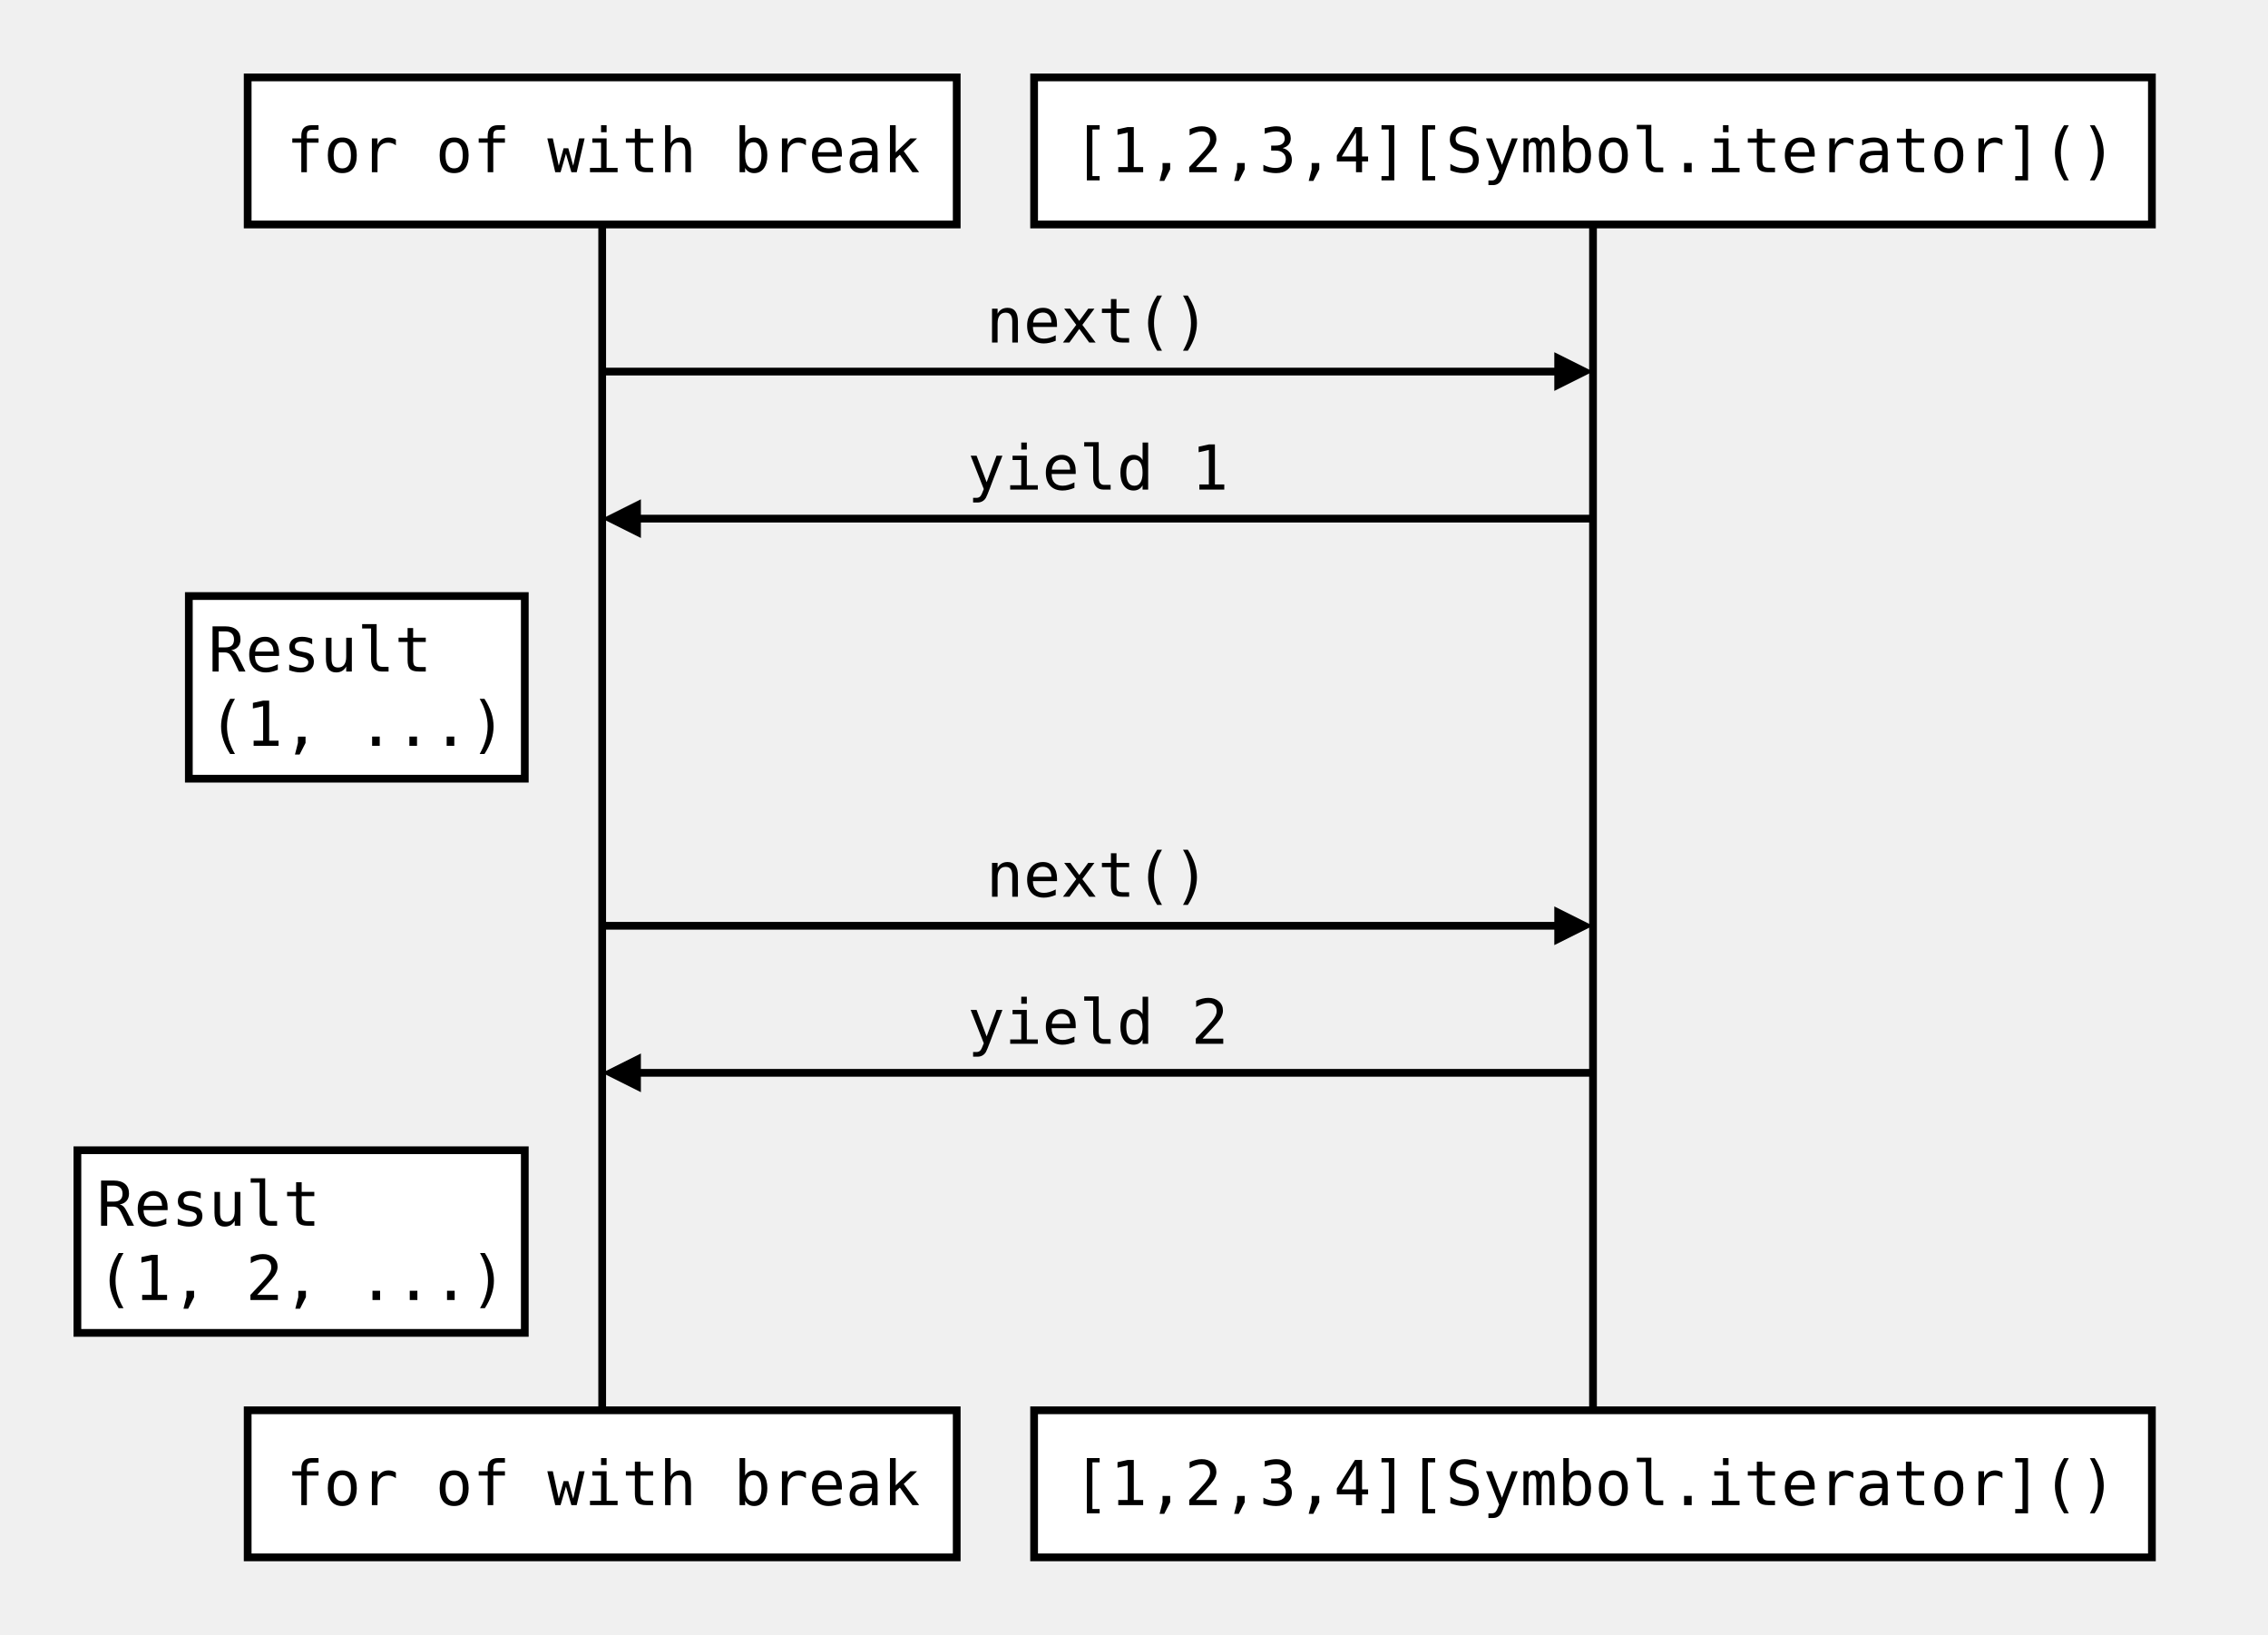
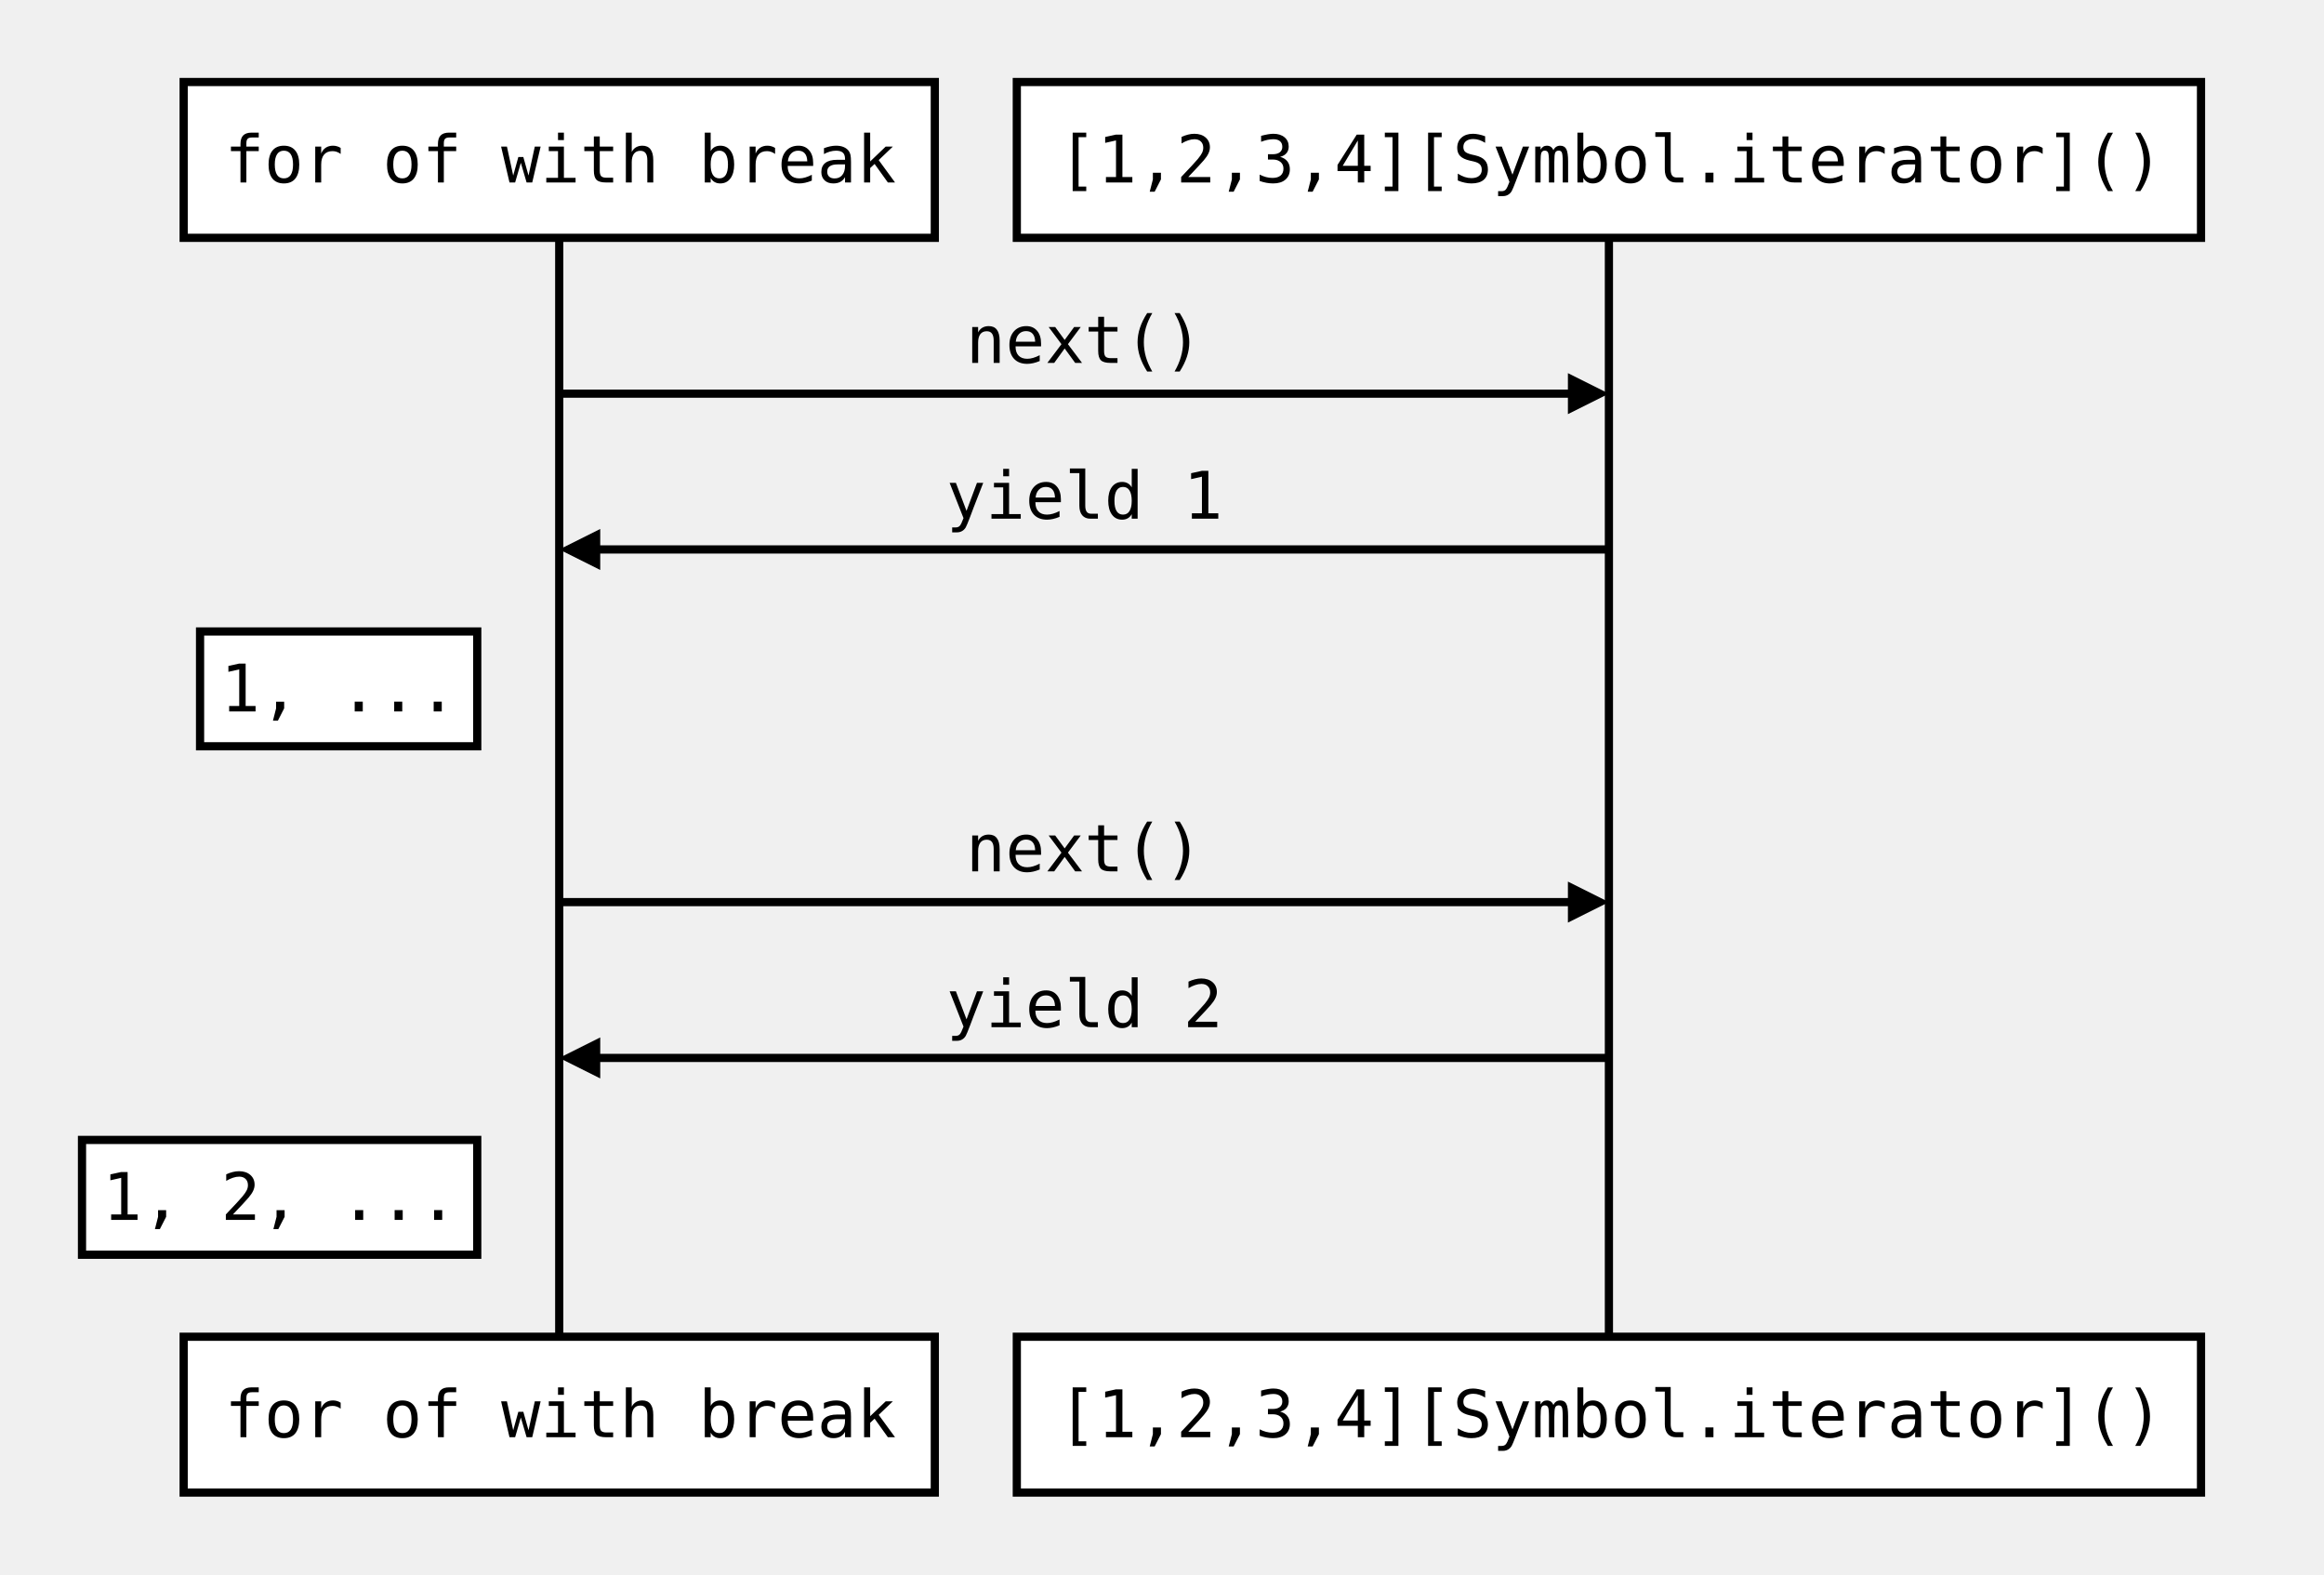
- <svg xmlns="http://www.w3.org/2000/svg" xmlns:xlink="http://www.w3.org/1999/xlink" height="422.375" version="1.1" width="586.062" style="overflow: hidden; position: relative;">
+ <svg xmlns="http://www.w3.org/2000/svg" xmlns:xlink="http://www.w3.org/1999/xlink" height="384" version="1.1" width="566.859" style="overflow: hidden; position: relative;">
  <defs style="-webkit-tap-highlight-color: rgba(0, 0, 0, 0);">
    <path stroke-linecap="round" d="M5,0 0,2.5 5,5z" id="raphael-marker-block" style="-webkit-tap-highlight-color: rgba(0, 0, 0, 0);" />
    <marker id="raphael-marker-endblock55-obj24" markerHeight="5" markerWidth="5" orient="auto" refX="2.5" refY="2.5" style="-webkit-tap-highlight-color: rgba(0, 0, 0, 0);">
      <use xlink:href="#raphael-marker-block" transform="rotate(180 2.5 2.5) scale(1,1)" stroke-width="1" fill="#000000" stroke="none" style="-webkit-tap-highlight-color: rgba(0, 0, 0, 0);" />
    </marker>
    <marker id="raphael-marker-endblock55-obj27" markerHeight="5" markerWidth="5" orient="auto" refX="2.5" refY="2.5" style="-webkit-tap-highlight-color: rgba(0, 0, 0, 0);">
      <use xlink:href="#raphael-marker-block" transform="rotate(180 2.5 2.5) scale(1,1)" stroke-width="1" fill="#000000" stroke="none" style="-webkit-tap-highlight-color: rgba(0, 0, 0, 0);" />
    </marker>
    <marker id="raphael-marker-endblock55-obj33" markerHeight="5" markerWidth="5" orient="auto" refX="2.5" refY="2.5" style="-webkit-tap-highlight-color: rgba(0, 0, 0, 0);">
      <use xlink:href="#raphael-marker-block" transform="rotate(180 2.5 2.5) scale(1,1)" stroke-width="1" fill="#000000" stroke="none" style="-webkit-tap-highlight-color: rgba(0, 0, 0, 0);" />
    </marker>
    <marker id="raphael-marker-endblock55-obj36" markerHeight="5" markerWidth="5" orient="auto" refX="2.5" refY="2.5" style="-webkit-tap-highlight-color: rgba(0, 0, 0, 0);">
      <use xlink:href="#raphael-marker-block" transform="rotate(180 2.5 2.5) scale(1,1)" stroke-width="1" fill="#000000" stroke="none" style="-webkit-tap-highlight-color: rgba(0, 0, 0, 0);" />
    </marker>
  </defs>
-   <rect x="64" y="20" width="183.219" height="38" rx="0" ry="0" fill="#ffffff" stroke="#000000" stroke-width="2" style="-webkit-tap-highlight-color: rgba(0, 0, 0, 0);" />
-   <text x="74" y="39" text-anchor="start" font-family="Andale Mono, monospace" font-size="16px" stroke="none" fill="#000000" style="-webkit-tap-highlight-color: rgba(0, 0, 0, 0); text-anchor: start; font-family: &quot;Andale Mono&quot;, monospace; font-size: 16px;">
+   <rect x="44.797" y="20" width="183.219" height="38" rx="0" ry="0" fill="#ffffff" stroke="#000000" stroke-width="2" style="-webkit-tap-highlight-color: rgba(0, 0, 0, 0);" />
+   <text x="54.797" y="39" text-anchor="start" font-family="Andale Mono, monospace" font-size="16px" stroke="none" fill="#000000" style="-webkit-tap-highlight-color: rgba(0, 0, 0, 0); text-anchor: start; font-family: &quot;Andale Mono&quot;, monospace; font-size: 16px;">
    <tspan dy="5.5" style="-webkit-tap-highlight-color: rgba(0, 0, 0, 0);">for of with break</tspan>
  </text>
-   <rect x="64" y="364.375" width="183.219" height="38" rx="0" ry="0" fill="#ffffff" stroke="#000000" stroke-width="2" style="-webkit-tap-highlight-color: rgba(0, 0, 0, 0);" />
-   <text x="74" y="383.375" text-anchor="start" font-family="Andale Mono, monospace" font-size="16px" stroke="none" fill="#000000" style="-webkit-tap-highlight-color: rgba(0, 0, 0, 0); text-anchor: start; font-family: &quot;Andale Mono&quot;, monospace; font-size: 16px;">
+   <rect x="44.797" y="326" width="183.219" height="38" rx="0" ry="0" fill="#ffffff" stroke="#000000" stroke-width="2" style="-webkit-tap-highlight-color: rgba(0, 0, 0, 0);" />
+   <text x="54.797" y="345" text-anchor="start" font-family="Andale Mono, monospace" font-size="16px" stroke="none" fill="#000000" style="-webkit-tap-highlight-color: rgba(0, 0, 0, 0); text-anchor: start; font-family: &quot;Andale Mono&quot;, monospace; font-size: 16px;">
    <tspan dy="5.5" style="-webkit-tap-highlight-color: rgba(0, 0, 0, 0);">for of with break</tspan>
  </text>
-   <path fill="none" stroke="#000000" d="M155.609,58L155.609,364.375" stroke-width="2" style="-webkit-tap-highlight-color: rgba(0, 0, 0, 0);" />
-   <rect x="267.219" y="20" width="288.844" height="38" rx="0" ry="0" fill="#ffffff" stroke="#000000" stroke-width="2" style="-webkit-tap-highlight-color: rgba(0, 0, 0, 0);" />
-   <text x="277.219" y="39" text-anchor="start" font-family="Andale Mono, monospace" font-size="16px" stroke="none" fill="#000000" style="-webkit-tap-highlight-color: rgba(0, 0, 0, 0); text-anchor: start; font-family: &quot;Andale Mono&quot;, monospace; font-size: 16px;">
+   <path fill="none" stroke="#000000" d="M136.406,58L136.406,326" stroke-width="2" style="-webkit-tap-highlight-color: rgba(0, 0, 0, 0);" />
+   <rect x="248.016" y="20" width="288.844" height="38" rx="0" ry="0" fill="#ffffff" stroke="#000000" stroke-width="2" style="-webkit-tap-highlight-color: rgba(0, 0, 0, 0);" />
+   <text x="258.016" y="39" text-anchor="start" font-family="Andale Mono, monospace" font-size="16px" stroke="none" fill="#000000" style="-webkit-tap-highlight-color: rgba(0, 0, 0, 0); text-anchor: start; font-family: &quot;Andale Mono&quot;, monospace; font-size: 16px;">
    <tspan dy="5.5" style="-webkit-tap-highlight-color: rgba(0, 0, 0, 0);">[1,2,3,4][Symbol.iterator]()</tspan>
  </text>
-   <rect x="267.219" y="364.375" width="288.844" height="38" rx="0" ry="0" fill="#ffffff" stroke="#000000" stroke-width="2" style="-webkit-tap-highlight-color: rgba(0, 0, 0, 0);" />
-   <text x="277.219" y="383.375" text-anchor="start" font-family="Andale Mono, monospace" font-size="16px" stroke="none" fill="#000000" style="-webkit-tap-highlight-color: rgba(0, 0, 0, 0); text-anchor: start; font-family: &quot;Andale Mono&quot;, monospace; font-size: 16px;">
+   <rect x="248.016" y="326" width="288.844" height="38" rx="0" ry="0" fill="#ffffff" stroke="#000000" stroke-width="2" style="-webkit-tap-highlight-color: rgba(0, 0, 0, 0);" />
+   <text x="258.016" y="345" text-anchor="start" font-family="Andale Mono, monospace" font-size="16px" stroke="none" fill="#000000" style="-webkit-tap-highlight-color: rgba(0, 0, 0, 0); text-anchor: start; font-family: &quot;Andale Mono&quot;, monospace; font-size: 16px;">
    <tspan dy="5.5" style="-webkit-tap-highlight-color: rgba(0, 0, 0, 0);">[1,2,3,4][Symbol.iterator]()</tspan>
  </text>
-   <path fill="none" stroke="#000000" d="M411.641,58L411.641,364.375" stroke-width="2" style="-webkit-tap-highlight-color: rgba(0, 0, 0, 0);" />
-   <text x="254.812" y="83" text-anchor="start" font-family="Andale Mono, monospace" font-size="16px" stroke="none" fill="#000000" style="-webkit-tap-highlight-color: rgba(0, 0, 0, 0); text-anchor: start; font-family: &quot;Andale Mono&quot;, monospace; font-size: 16px;">
+   <path fill="none" stroke="#000000" d="M392.438,58L392.438,326" stroke-width="2" style="-webkit-tap-highlight-color: rgba(0, 0, 0, 0);" />
+   <text x="235.609" y="83" text-anchor="start" font-family="Andale Mono, monospace" font-size="16px" stroke="none" fill="#000000" style="-webkit-tap-highlight-color: rgba(0, 0, 0, 0); text-anchor: start; font-family: &quot;Andale Mono&quot;, monospace; font-size: 16px;">
    <tspan dy="5.5" style="-webkit-tap-highlight-color: rgba(0, 0, 0, 0);">next()</tspan>
  </text>
-   <path fill="none" stroke="#000000" d="M155.609,96C155.609,96,370.9,96,406.641,96" stroke-width="2" marker-end="url(#raphael-marker-endblock55-obj24)" stroke-dasharray="none" style="-webkit-tap-highlight-color: rgba(0, 0, 0, 0);" />
-   <text x="250.016" y="121" text-anchor="start" font-family="Andale Mono, monospace" font-size="16px" stroke="none" fill="#000000" style="-webkit-tap-highlight-color: rgba(0, 0, 0, 0); text-anchor: start; font-family: &quot;Andale Mono&quot;, monospace; font-size: 16px;">
+   <path fill="none" stroke="#000000" d="M136.406,96C136.406,96,351.696,96,387.438,96" stroke-width="2" marker-end="url(#raphael-marker-endblock55-obj24)" stroke-dasharray="none" style="-webkit-tap-highlight-color: rgba(0, 0, 0, 0);" />
+   <text x="230.812" y="121" text-anchor="start" font-family="Andale Mono, monospace" font-size="16px" stroke="none" fill="#000000" style="-webkit-tap-highlight-color: rgba(0, 0, 0, 0); text-anchor: start; font-family: &quot;Andale Mono&quot;, monospace; font-size: 16px;">
    <tspan dy="5.5" style="-webkit-tap-highlight-color: rgba(0, 0, 0, 0);">yield 1</tspan>
  </text>
-   <path fill="none" stroke="#000000" d="M411.641,134C411.641,134,196.35,134,160.609,134" stroke-width="2" marker-end="url(#raphael-marker-endblock55-obj27)" stroke-dasharray="none" style="-webkit-tap-highlight-color: rgba(0, 0, 0, 0);" />
-   <rect x="48.797" y="154" width="86.812" height="47.188" rx="0" ry="0" fill="#ffffff" stroke="#000000" stroke-width="2" style="-webkit-tap-highlight-color: rgba(0, 0, 0, 0);" />
-   <text x="53.797" y="177.594" text-anchor="start" font-family="Andale Mono, monospace" font-size="16px" stroke="none" fill="#000000" style="-webkit-tap-highlight-color: rgba(0, 0, 0, 0); text-anchor: start; font-family: &quot;Andale Mono&quot;, monospace; font-size: 16px;">
-     <tspan dy="-4.094" style="-webkit-tap-highlight-color: rgba(0, 0, 0, 0);">Result</tspan>
-     <tspan dy="19.2" x="53.797" style="-webkit-tap-highlight-color: rgba(0, 0, 0, 0);">(1, ...)</tspan>
+   <path fill="none" stroke="#000000" d="M392.438,134C392.438,134,177.147,134,141.406,134" stroke-width="2" marker-end="url(#raphael-marker-endblock55-obj27)" stroke-dasharray="none" style="-webkit-tap-highlight-color: rgba(0, 0, 0, 0);" />
+   <rect x="48.797" y="154" width="67.609" height="28" rx="0" ry="0" fill="#ffffff" stroke="#000000" stroke-width="2" style="-webkit-tap-highlight-color: rgba(0, 0, 0, 0);" />
+   <text x="53.789" y="168" text-anchor="start" font-family="Andale Mono, monospace" font-size="16px" stroke="none" fill="#000000" style="-webkit-tap-highlight-color: rgba(0, 0, 0, 0); text-anchor: start; font-family: &quot;Andale Mono&quot;, monospace; font-size: 16px;">
+     <tspan dy="5.5" style="-webkit-tap-highlight-color: rgba(0, 0, 0, 0);">1, ...</tspan>
  </text>
-   <text x="254.812" y="226.188" text-anchor="start" font-family="Andale Mono, monospace" font-size="16px" stroke="none" fill="#000000" style="-webkit-tap-highlight-color: rgba(0, 0, 0, 0); text-anchor: start; font-family: &quot;Andale Mono&quot;, monospace; font-size: 16px;">
+   <text x="235.609" y="207" text-anchor="start" font-family="Andale Mono, monospace" font-size="16px" stroke="none" fill="#000000" style="-webkit-tap-highlight-color: rgba(0, 0, 0, 0); text-anchor: start; font-family: &quot;Andale Mono&quot;, monospace; font-size: 16px;">
    <tspan dy="5.5" style="-webkit-tap-highlight-color: rgba(0, 0, 0, 0);">next()</tspan>
  </text>
-   <path fill="none" stroke="#000000" d="M155.609,239.188C155.609,239.188,370.9,239.188,406.641,239.188" stroke-width="2" marker-end="url(#raphael-marker-endblock55-obj33)" stroke-dasharray="none" style="-webkit-tap-highlight-color: rgba(0, 0, 0, 0);" />
-   <text x="250.016" y="264.188" text-anchor="start" font-family="Andale Mono, monospace" font-size="16px" stroke="none" fill="#000000" style="-webkit-tap-highlight-color: rgba(0, 0, 0, 0); text-anchor: start; font-family: &quot;Andale Mono&quot;, monospace; font-size: 16px;">
+   <path fill="none" stroke="#000000" d="M136.406,220C136.406,220,351.696,220,387.438,220" stroke-width="2" marker-end="url(#raphael-marker-endblock55-obj33)" stroke-dasharray="none" style="-webkit-tap-highlight-color: rgba(0, 0, 0, 0);" />
+   <text x="230.812" y="245" text-anchor="start" font-family="Andale Mono, monospace" font-size="16px" stroke="none" fill="#000000" style="-webkit-tap-highlight-color: rgba(0, 0, 0, 0); text-anchor: start; font-family: &quot;Andale Mono&quot;, monospace; font-size: 16px;">
    <tspan dy="5.5" style="-webkit-tap-highlight-color: rgba(0, 0, 0, 0);">yield 2</tspan>
  </text>
-   <path fill="none" stroke="#000000" d="M411.641,277.188C411.641,277.188,196.35,277.188,160.609,277.188" stroke-width="2" marker-end="url(#raphael-marker-endblock55-obj36)" stroke-dasharray="none" style="-webkit-tap-highlight-color: rgba(0, 0, 0, 0);" />
-   <rect x="20" y="297.188" width="115.609" height="47.188" rx="0" ry="0" fill="#ffffff" stroke="#000000" stroke-width="2" style="-webkit-tap-highlight-color: rgba(0, 0, 0, 0);" />
-   <text x="24.992" y="320.781" text-anchor="start" font-family="Andale Mono, monospace" font-size="16px" stroke="none" fill="#000000" style="-webkit-tap-highlight-color: rgba(0, 0, 0, 0); text-anchor: start; font-family: &quot;Andale Mono&quot;, monospace; font-size: 16px;">
-     <tspan dy="-4.094" style="-webkit-tap-highlight-color: rgba(0, 0, 0, 0);">Result</tspan>
-     <tspan dy="19.2" x="24.992" style="-webkit-tap-highlight-color: rgba(0, 0, 0, 0);">(1, 2, ...)</tspan>
+   <path fill="none" stroke="#000000" d="M392.438,258C392.438,258,177.147,258,141.406,258" stroke-width="2" marker-end="url(#raphael-marker-endblock55-obj36)" stroke-dasharray="none" style="-webkit-tap-highlight-color: rgba(0, 0, 0, 0);" />
+   <rect x="20" y="278" width="96.406" height="28" rx="0" ry="0" fill="#ffffff" stroke="#000000" stroke-width="2" style="-webkit-tap-highlight-color: rgba(0, 0, 0, 0);" />
+   <text x="25" y="292" text-anchor="start" font-family="Andale Mono, monospace" font-size="16px" stroke="none" fill="#000000" style="-webkit-tap-highlight-color: rgba(0, 0, 0, 0); text-anchor: start; font-family: &quot;Andale Mono&quot;, monospace; font-size: 16px;">
+     <tspan dy="5.5" style="-webkit-tap-highlight-color: rgba(0, 0, 0, 0);">1, 2, ...</tspan>
  </text>
</svg>
